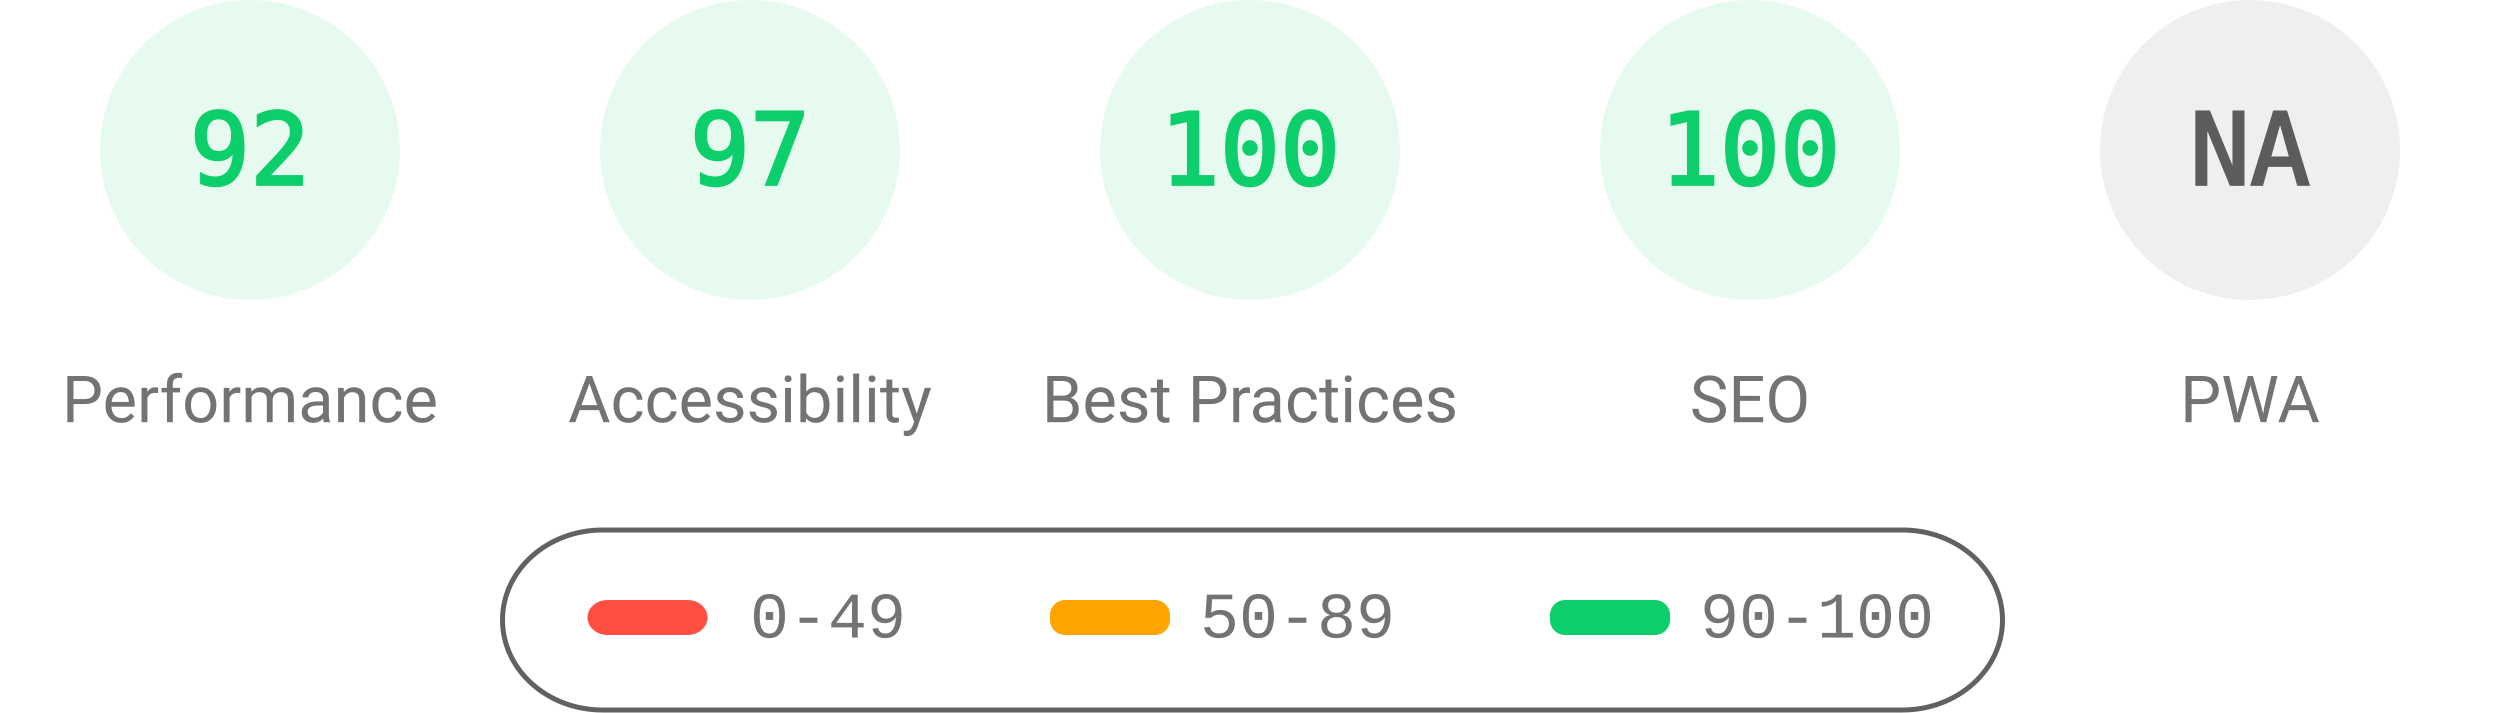
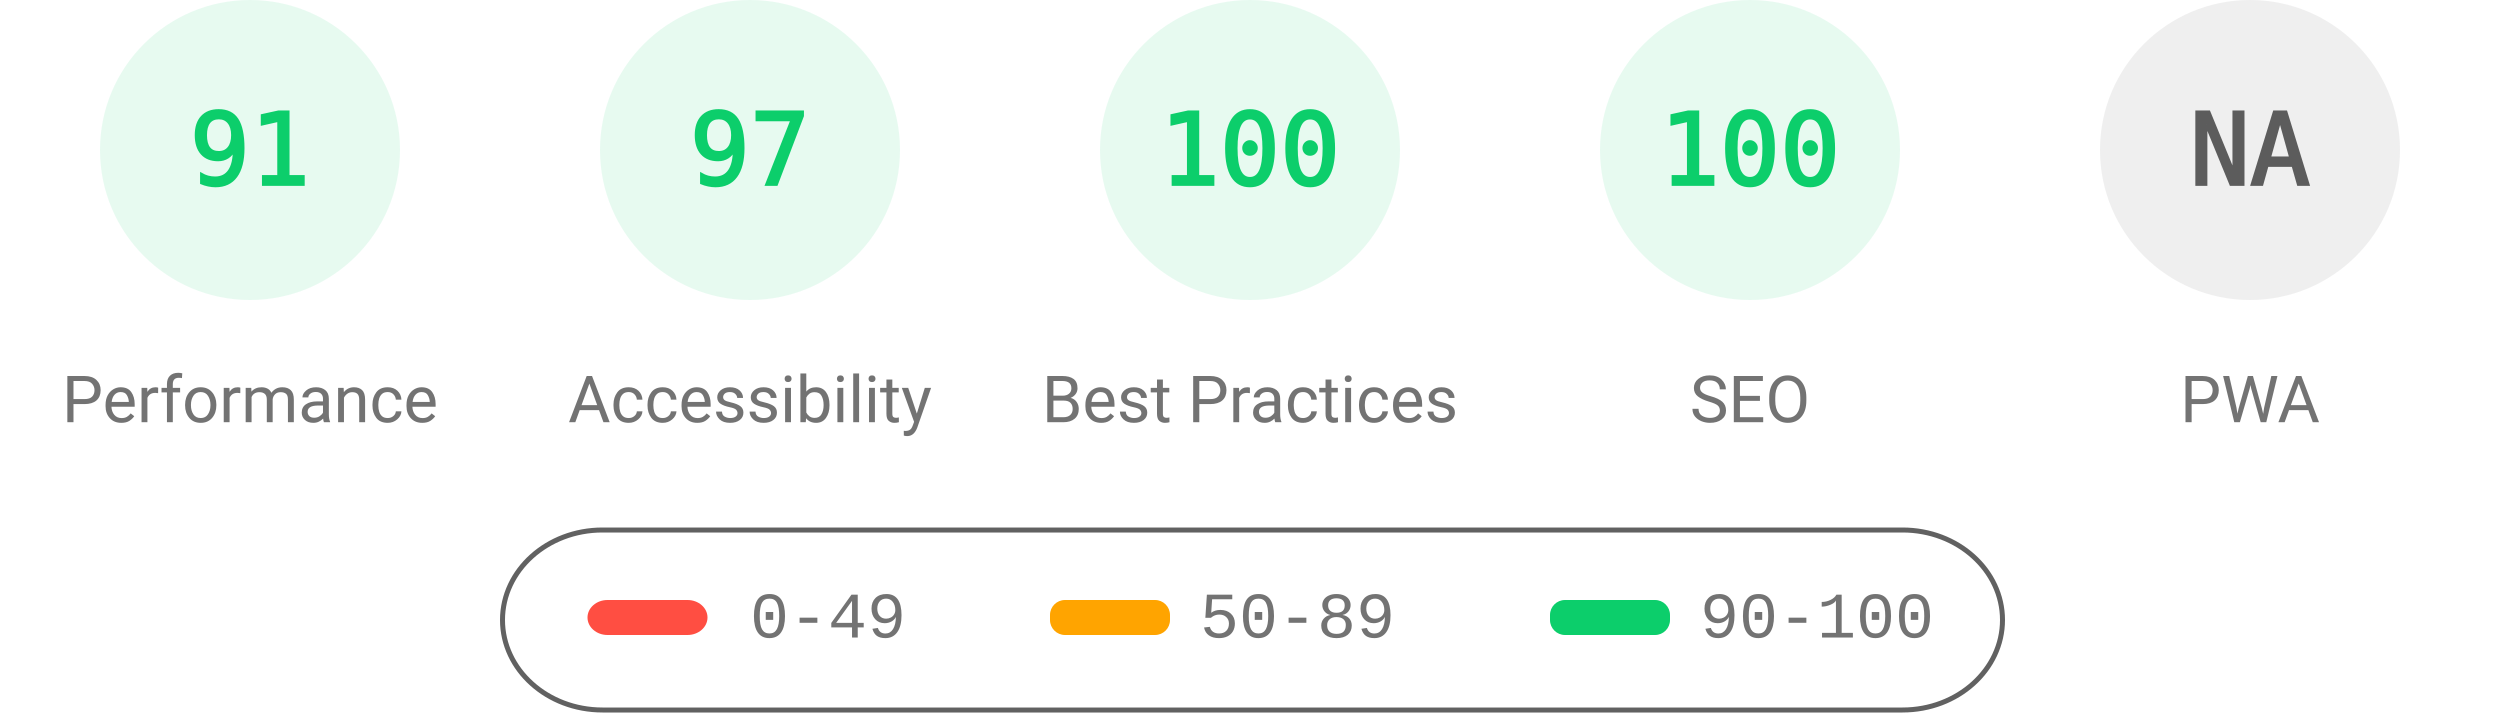
<svg xmlns="http://www.w3.org/2000/svg" fill="none" width="1000" height="285">
  <style>.gauge-base{opacity:.1}.gauge-arc{fill:none;animation-delay:250ms;stroke-linecap:round;transform:rotate(-90deg);transform-origin:100px 60px;animation:load-gauge 1s ease forwards}.guage-text{font-size:40px;font-family:monospace;text-align:center}.guage-red{color:#ff4e42;fill:#ff4e42;stroke:#ff4e42}.guage-orange{color:#ffa400;fill:#ffa400;stroke:#ffa400}.guage-green{color:#0cce6b;fill:#0cce6b;stroke:#0cce6b}.guage-undefined{color:#5c5c5c;fill:#5c5c5c;stroke:#5c5c5c}.guage-title{color:#737373;fill:#737373;stroke:none;font-size:26px;line-height:26px;font-family:Roboto,Halvetica,Arial,sans-serif}@keyframes load-gauge{from{stroke-dasharray:0 352.858}}</style>
  <svg class="guage-div guage-perf guage-green" viewBox="0 0 200 200" width="200" height="200">
    <circle class="gauge-base" r="56" cx="100" cy="60" stroke-width="8" />
-     <circle class="gauge-arc guage-arc-1" r="56" cx="100" cy="60" stroke-width="8" style="stroke-dasharray:323.709,351.858" />
-     <text class="guage-text" x="100" y="60" alignment-baseline="central" dominant-baseline="central" text-anchor="middle">92</text>
+     <circle class="gauge-arc guage-arc-1" r="56" cx="100" cy="60" stroke-width="8" style="stroke-dasharray:320.191,351.858" />
+     <text class="guage-text" x="100" y="60" alignment-baseline="central" dominant-baseline="central" text-anchor="middle">91</text>
    <text class="guage-title" x="100" y="160" alignment-baseline="central" dominant-baseline="central" text-anchor="middle">Performance</text>
  </svg>
  <svg class="guage-div guage-acc guage-green" viewBox="0 0 200 200" width="200" height="200" x="200">
    <circle class="gauge-base" r="56" cx="100" cy="60" stroke-width="8" />
    <circle class="gauge-arc guage-arc-2" r="56" cx="100" cy="60" stroke-width="8" style="stroke-dasharray:341.302,351.858" />
    <text class="guage-text" x="100" y="60" alignment-baseline="central" dominant-baseline="central" text-anchor="middle">97</text>
    <text class="guage-title" x="100" y="160" alignment-baseline="central" dominant-baseline="central" text-anchor="middle">Accessibility</text>
  </svg>
  <svg class="guage-div guage-best guage-green" viewBox="0 0 200 200" width="200" height="200" x="400">
    <circle class="gauge-base" r="56" cx="100" cy="60" stroke-width="8" />
    <circle class="gauge-arc guage-arc-3" r="56" cx="100" cy="60" stroke-width="8" style="stroke-dasharray:351.858,351.858" />
    <text class="guage-text" x="100" y="60" alignment-baseline="central" dominant-baseline="central" text-anchor="middle">100</text>
    <text class="guage-title" x="100" y="160" alignment-baseline="central" dominant-baseline="central" text-anchor="middle">Best Practices</text>
  </svg>
  <svg class="guage-div guage-seo guage-green" viewBox="0 0 200 200" width="200" height="200" x="600">
    <circle class="gauge-base" r="56" cx="100" cy="60" stroke-width="8" />
    <circle class="gauge-arc guage-arc-4" r="56" cx="100" cy="60" stroke-width="8" style="stroke-dasharray:351.858,351.858" />
    <text class="guage-text" x="100" y="60" alignment-baseline="central" dominant-baseline="central" text-anchor="middle">100</text>
    <text class="guage-title" x="100" y="160" alignment-baseline="central" dominant-baseline="central" text-anchor="middle">SEO</text>
  </svg>
  <svg class="guage-div guage-pwa guage-undefined" viewBox="0 0 200 200" width="200" height="200" x="800">
    <circle class="gauge-base" r="56" cx="100" cy="60" stroke-width="8" />
    <circle class="gauge-arc guage-arc-4" r="56" cx="100" cy="60" stroke-width="8" style="stroke-dasharray:351.858,351.858" />
    <text class="guage-text" x="100" y="60" alignment-baseline="central" dominant-baseline="central" text-anchor="middle">NA</text>
    <text class="guage-title" x="100" y="160" alignment-baseline="central" dominant-baseline="central" text-anchor="middle">PWA</text>
  </svg>
  <svg width="604" height="76" x="200" y="210">
    <path fill="none" id="canvas_background" d="M-1-1h604v80H-1z" />
    <rect fill-opacity="0" stroke="#616161" stroke-width="2" rx="40" id="svg_2" height="72" width="600" y="2" x="1" fill="#000" />
    <rect stroke="#000" rx="8" id="svg_3" height="14" width="48" y="30" x="35" stroke-opacity="null" stroke-width="0" fill="#ff4e42" />
    <rect stroke="#000" rx="6" id="svg_4" height="14" width="48" y="30" x="220" stroke-opacity="null" stroke-width="0" fill="#ffa400" />
    <rect stroke="#000" rx="6" id="svg_5" height="14" width="48" y="30" x="420" stroke-opacity="null" stroke-width="0" fill="#0cce6b" />
    <text xml:space="preserve" text-anchor="start" font-family="'Courier New', Courier, monospace" font-size="26" id="svg_6" y="45" x="100" stroke-opacity="null" stroke-width="0" stroke="#000" fill="#737373">0-49</text>
    <text xml:space="preserve" text-anchor="start" font-family="'Courier New', Courier, monospace" font-size="26" id="svg_7" y="45" x="280" stroke-opacity="null" stroke-width="0" stroke="#000" fill="#737373">50-89</text>
    <text xml:space="preserve" text-anchor="start" font-family="'Courier New', Courier, monospace" font-size="26" id="svg_8" y="45" x="480" stroke-opacity="null" stroke-width="0" stroke="#000" fill="#737373">90-100</text>
  </svg>
</svg>
